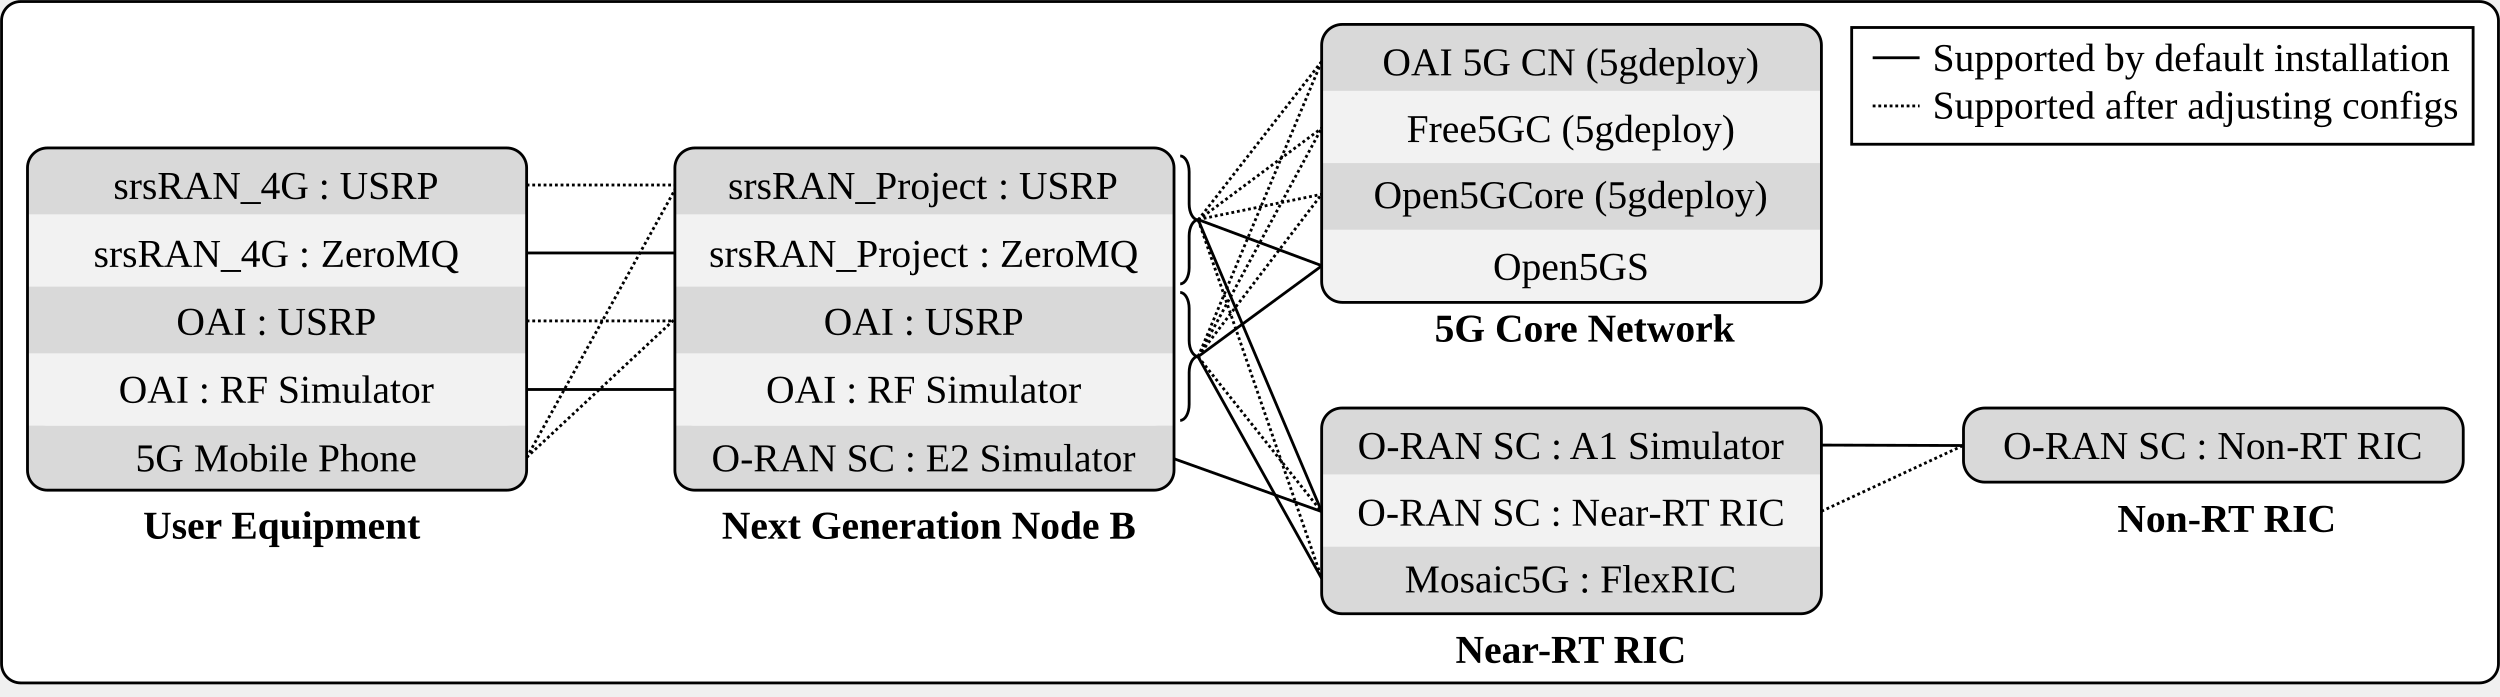
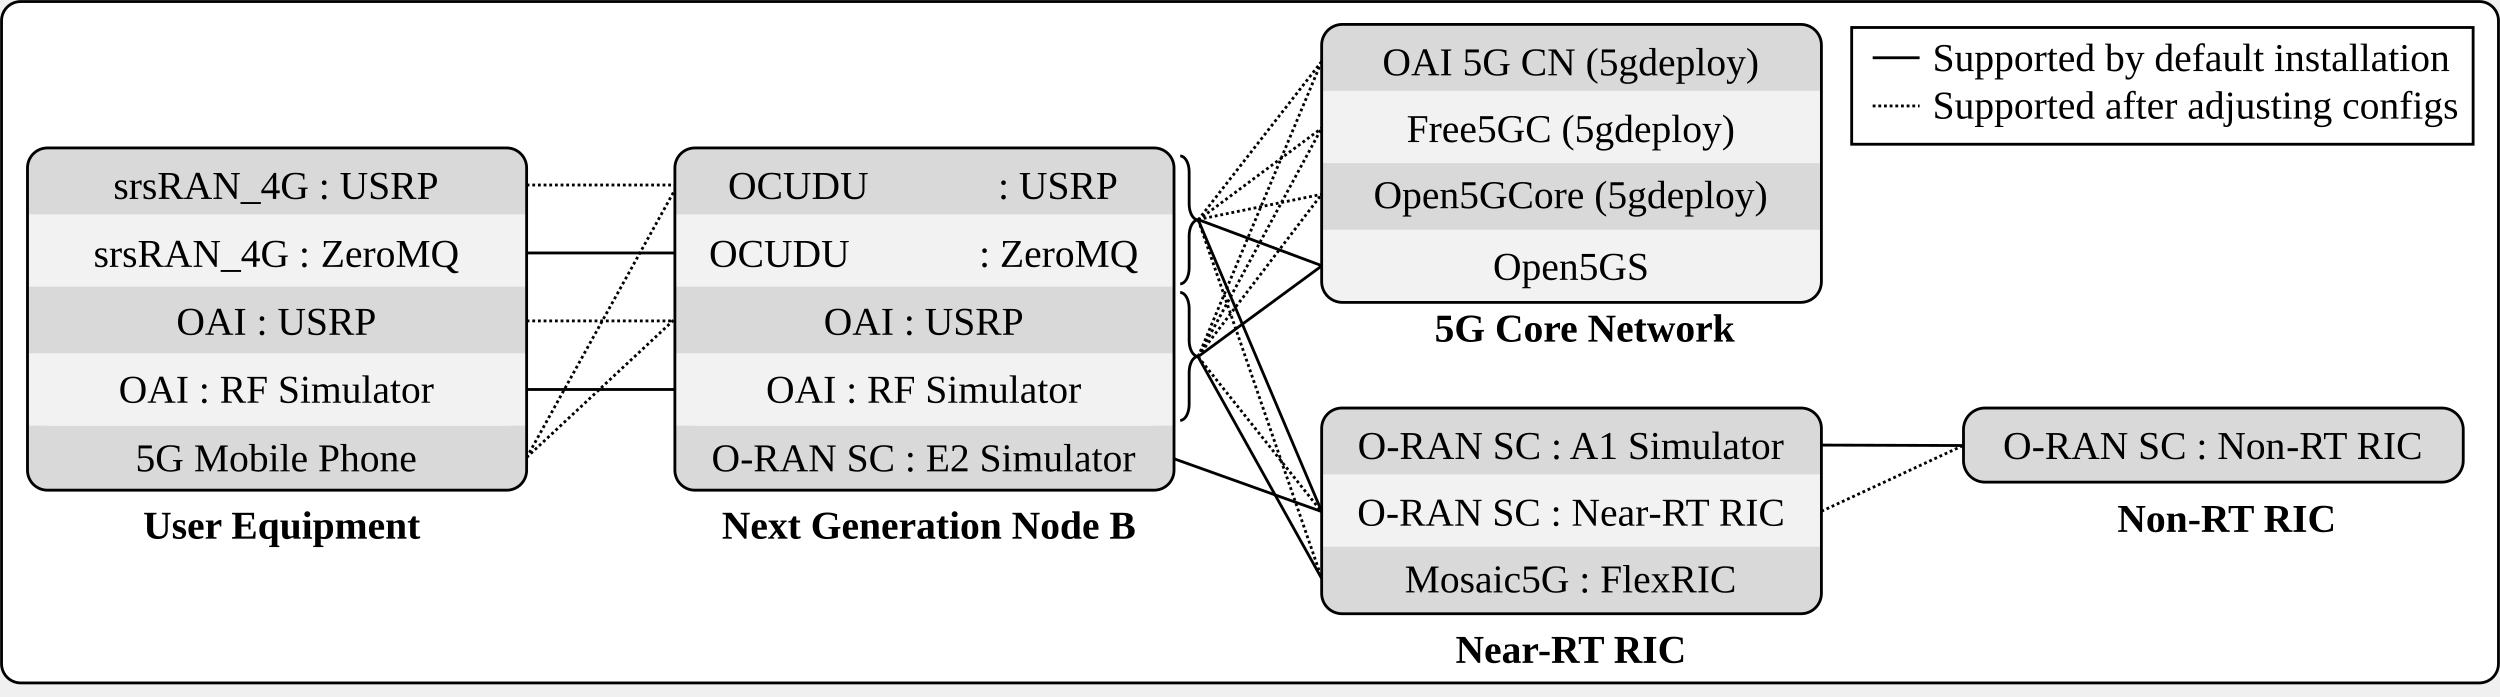
<svg xmlns="http://www.w3.org/2000/svg" width="4047" height="1127" xml:space="preserve" overflow="hidden">
  <g transform="translate(-177 -684)">
    <path d="M179.5 717.438C179.5 700.352 193.351 686.5 210.438 686.5L4190.56 686.5C4207.65 686.5 4221.5 700.352 4221.5 717.438L4221.5 1758.56C4221.5 1775.65 4207.65 1789.5 4190.56 1789.5L210.438 1789.5C193.351 1789.5 179.5 1775.65 179.5 1758.56Z" stroke="#000000" stroke-width="4.583" stroke-miterlimit="8" fill="#FFFFFF" fill-rule="evenodd" />
    <path d="M2071.5 1424.5 2317.13 1512.38" stroke="#000000" stroke-width="4.583" stroke-miterlimit="8" fill="none" fill-rule="evenodd" />
    <path d="M1029.5 983.5 1273.76 983.5" stroke="#000000" stroke-width="4.583" stroke-miterlimit="8" stroke-dasharray="4.583 4.583" fill="none" fill-rule="evenodd" />
    <path d="M1029.5 1093.5 1275.13 1093.5" stroke="#000000" stroke-width="4.583" stroke-miterlimit="8" fill="none" fill-rule="evenodd" />
    <path d="M0 0 244.259 441.244" stroke="#000000" stroke-width="4.583" stroke-miterlimit="8" stroke-dasharray="4.583 4.583" fill="none" fill-rule="evenodd" transform="matrix(1 0 0 -1 1029.5 1424.74)" />
    <path d="M1029.5 1314.5 1275.13 1314.5" stroke="#000000" stroke-width="4.583" stroke-miterlimit="8" fill="none" fill-rule="evenodd" />
    <path d="M1029.5 1203.5 1269.56 1203.5" stroke="#000000" stroke-width="4.583" stroke-miterlimit="8" stroke-dasharray="4.583 4.583" fill="none" fill-rule="evenodd" />
    <path d="M2087.5 936.5C2095.51 936.5 2102 948.042 2102 962.281L2102 1014.22C2102 1028.46 2108.49 1040 2116.5 1040 2108.49 1040 2102 1051.54 2102 1065.78L2102 1117.72C2102 1131.96 2095.51 1143.5 2087.5 1143.5" stroke="#000000" stroke-width="4.583" stroke-miterlimit="8" fill="none" fill-rule="evenodd" />
    <path d="M2087.5 1157.5C2095.51 1157.5 2102 1169.04 2102 1183.28L2102 1235.22C2102 1249.46 2108.49 1261 2116.5 1261 2108.49 1261 2102 1272.54 2102 1286.78L2102 1338.72C2102 1352.96 2095.51 1364.5 2087.5 1364.5" stroke="#000000" stroke-width="4.583" stroke-miterlimit="8" fill="none" fill-rule="evenodd" />
    <path d="M1269 955.4C1269 937.506 1283.51 923 1301.4 923L2044.6 923C2062.49 923 2077 937.506 2077 955.4L2077 1443.6C2077 1461.49 2062.49 1476 2044.6 1476L1301.4 1476C1283.51 1476 1269 1461.49 1269 1443.6Z" fill="#D9D9D9" fill-rule="evenodd" />
    <path d="M2043.2 1373 1302.8 1373C1284.13 1373 1269 1357.87 1269 1339.2L1269 1256 2077 1256 2077 1339.2C2077 1357.87 2061.87 1373 2043.2 1373Z" fill="#F2F2F2" fill-rule="evenodd" />
    <rect x="1269" y="1031" width="808" height="117" fill="#F2F2F2" />
    <text font-family="Times New Roman,Times New Roman_MSFontService,sans-serif" font-weight="400" font-size="64" transform="matrix(1 0 0 1 1510.44 1226)">OAI : USRP</text>
-     <text font-family="Times New Roman,Times New Roman_MSFontService,sans-serif" font-weight="400" font-size="64" transform="matrix(1 0 0 1 1324.81 1116)">srsRAN_Project</text>
+     <text font-family="Times New Roman,Times New Roman_MSFontService,sans-serif" font-weight="400" font-size="64" transform="matrix(1 0 0 1 1324.81 1116)">OCUDU</text>
    <text font-family="Times New Roman,Times New Roman_MSFontService,sans-serif" font-weight="400" font-size="64" transform="matrix(1 0 0 1 1761.95 1116)">: </text>
    <text font-family="Times New Roman,Times New Roman_MSFontService,sans-serif" font-weight="400" font-size="64" transform="matrix(1 0 0 1 1795.75 1116)">ZeroMQ</text>
-     <text font-family="Times New Roman,Times New Roman_MSFontService,sans-serif" font-weight="400" font-size="64" transform="matrix(1 0 0 1 1355.52 1006)">srsRAN_Project</text>
+     <text font-family="Times New Roman,Times New Roman_MSFontService,sans-serif" font-weight="400" font-size="64" transform="matrix(1 0 0 1 1355.52 1006)">OCUDU</text>
    <text font-family="Times New Roman,Times New Roman_MSFontService,sans-serif" font-weight="400" font-size="64" transform="matrix(1 0 0 1 1792.66 1006)">: USRP</text>
    <text font-family="Times New Roman,Times New Roman_MSFontService,sans-serif" font-weight="400" font-size="64" transform="matrix(1 0 0 1 1328.82 1447)">O</text>
    <text font-family="Times New Roman,Times New Roman_MSFontService,sans-serif" font-weight="400" font-size="64" transform="matrix(1 0 0 1 1375.23 1447)">-</text>
    <text font-family="Times New Roman,Times New Roman_MSFontService,sans-serif" font-weight="400" font-size="64" transform="matrix(1 0 0 1 1396.43 1447)">RAN SC : E2 Simulator</text>
    <text font-family="Times New Roman,Times New Roman_MSFontService,sans-serif" font-weight="700" font-size="64" transform="matrix(1 0 0 1 1345.48 1556)">Next Generation Node B</text>
    <rect x="1269" y="1257" width="808" height="116" fill="#F2F2F2" />
    <text font-family="Times New Roman,Times New Roman_MSFontService,sans-serif" font-weight="400" font-size="64" transform="matrix(1 0 0 1 1417.05 1336)">OAI : RF Simulator</text>
    <path d="M1269.5 955.737C1269.5 937.933 1283.93 923.5 1301.74 923.5L2045.26 923.5C2063.07 923.5 2077.5 937.933 2077.5 955.737L2077.5 1445.26C2077.5 1463.07 2063.07 1477.5 2045.26 1477.5L1301.74 1477.5C1283.93 1477.5 1269.5 1463.07 1269.5 1445.26Z" stroke="#000000" stroke-width="4.583" stroke-miterlimit="8" fill="none" fill-rule="evenodd" />
    <path d="M221 955.4C221 937.506 235.506 923 253.4 923L996.599 923C1014.49 923 1029 937.506 1029 955.4L1029 1443.6C1029 1461.49 1014.49 1476 996.599 1476L253.4 1476C235.506 1476 221 1461.49 221 1443.6Z" fill="#D9D9D9" fill-rule="evenodd" />
    <path d="M995.199 1373 254.801 1373C236.133 1373 221 1357.87 221 1339.2L221 1256 1029 1256 1029 1339.2C1029 1357.87 1013.87 1373 995.199 1373Z" fill="#F2F2F2" fill-rule="evenodd" />
    <rect x="221" y="1031" width="808" height="117" fill="#F2F2F2" />
    <text font-family="Times New Roman,Times New Roman_MSFontService,sans-serif" font-weight="400" font-size="64" transform="matrix(1 0 0 1 462.53 1226)">OAI : USRP</text>
    <text font-family="Times New Roman,Times New Roman_MSFontService,sans-serif" font-weight="400" font-size="64" transform="matrix(1 0 0 1 328.467 1116)">srsRAN_4G : </text>
    <text font-family="Times New Roman,Times New Roman_MSFontService,sans-serif" font-weight="400" font-size="64" transform="matrix(1 0 0 1 696.28 1116)">ZeroMQ</text>
    <text font-family="Times New Roman,Times New Roman_MSFontService,sans-serif" font-weight="400" font-size="64" transform="matrix(1 0 0 1 360.551 1006)">srsRAN_4G : USRP</text>
    <text font-family="Times New Roman,Times New Roman_MSFontService,sans-serif" font-weight="400" font-size="64" transform="matrix(1 0 0 1 396.358 1447)">5G </text>
    <text font-family="Times New Roman,Times New Roman_MSFontService,sans-serif" font-weight="400" font-size="64" transform="matrix(1 0 0 1 490.889 1447)">Mobile Phone</text>
    <text font-family="Times New Roman,Times New Roman_MSFontService,sans-serif" font-weight="700" font-size="64" transform="matrix(1 0 0 1 408.725 1556)">User Equipment</text>
    <rect x="221" y="1257" width="808" height="116" fill="#F2F2F2" />
    <text font-family="Times New Roman,Times New Roman_MSFontService,sans-serif" font-weight="400" font-size="64" transform="matrix(1 0 0 1 369.144 1336)">OAI : RF Simulator</text>
    <path d="M221.5 955.737C221.5 937.933 235.933 923.5 253.737 923.5L997.263 923.5C1015.07 923.5 1029.5 937.933 1029.5 955.737L1029.5 1445.26C1029.5 1463.07 1015.07 1477.5 997.263 1477.5L253.737 1477.5C235.933 1477.5 221.5 1463.07 221.5 1445.26Z" stroke="#000000" stroke-width="4.583" stroke-miterlimit="8" fill="none" fill-rule="evenodd" />
    <path d="M3355.5 1379.24C3355.5 1360.05 3371.05 1344.5 3390.24 1344.5L4129.76 1344.5C4148.95 1344.5 4164.5 1360.05 4164.5 1379.24L4164.5 1429.76C4164.5 1448.95 4148.95 1464.5 4129.76 1464.5L3390.24 1464.5C3371.05 1464.5 3355.5 1448.95 3355.5 1429.76Z" stroke="#000000" stroke-width="4.583" stroke-miterlimit="8" fill="#D9D9D9" fill-rule="evenodd" />
    <text font-family="Times New Roman,Times New Roman_MSFontService,sans-serif" font-weight="400" font-size="64" transform="matrix(1 0 0 1 3419.52 1427)">O</text>
    <text font-family="Times New Roman,Times New Roman_MSFontService,sans-serif" font-weight="400" font-size="64" transform="matrix(1 0 0 1 3465.93 1427)">-</text>
    <text font-family="Times New Roman,Times New Roman_MSFontService,sans-serif" font-weight="400" font-size="64" transform="matrix(1 0 0 1 3487.13 1427)">RAN SC : Non</text>
    <text font-family="Times New Roman,Times New Roman_MSFontService,sans-serif" font-weight="400" font-size="64" transform="matrix(1 0 0 1 3877.86 1427)">-</text>
    <text font-family="Times New Roman,Times New Roman_MSFontService,sans-serif" font-weight="400" font-size="64" transform="matrix(1 0 0 1 3899.06 1427)">RT RIC</text>
    <text font-family="Times New Roman,Times New Roman_MSFontService,sans-serif" font-weight="700" font-size="64" transform="matrix(1 0 0 1 3604.58 1545)">Non</text>
    <text font-family="Times New Roman,Times New Roman_MSFontService,sans-serif" font-weight="700" font-size="64" transform="matrix(1 0 0 1 3718.59 1545)">-</text>
    <text font-family="Times New Roman,Times New Roman_MSFontService,sans-serif" font-weight="700" font-size="64" transform="matrix(1 0 0 1 3739.79 1545)">RT RIC</text>
    <rect x="3174.5" y="728.5" width="1006" height="189" stroke="#000000" stroke-width="4.583" stroke-miterlimit="8" fill="#FFFFFF" />
    <path d="M3208.5 777.5 3284.46 777.5" stroke="#000000" stroke-width="4.583" stroke-miterlimit="8" fill="none" fill-rule="evenodd" />
    <text font-family="Times New Roman,Times New Roman_MSFontService,sans-serif" font-weight="400" font-size="64" transform="matrix(1 0 0 1 3305.47 799)">Supported by default installation</text>
    <text font-family="Times New Roman,Times New Roman_MSFontService,sans-serif" font-weight="400" font-size="64" transform="matrix(1 0 0 1 3305.47 876)">Supported after adjusting configs</text>
    <path d="M3208.5 855.5 3284.46 855.5" stroke="#000000" stroke-width="4.583" stroke-miterlimit="8" stroke-dasharray="4.583 4.583" fill="none" fill-rule="evenodd" />
    <path d="M0 0 239.782 223.945" stroke="#000000" stroke-width="4.583" stroke-miterlimit="8" stroke-dasharray="4.583 4.583" fill="none" fill-rule="evenodd" transform="matrix(1 0 0 -1 1029.5 1424.45)" />
    <text font-family="Times New Roman,Times New Roman_MSFontService,sans-serif" font-weight="700" font-size="64" transform="matrix(1 0 0 1 2533.17 1757)">Near</text>
    <text font-family="Times New Roman,Times New Roman_MSFontService,sans-serif" font-weight="700" font-size="64" transform="matrix(1 0 0 1 2666.57 1757)">-</text>
    <text font-family="Times New Roman,Times New Roman_MSFontService,sans-serif" font-weight="700" font-size="64" transform="matrix(1 0 0 1 2687.77 1757)">RT RIC</text>
    <path d="M2316 1375.52C2316 1358.11 2330.11 1344 2347.52 1344L3093.48 1344C3110.89 1344 3125 1358.11 3125 1375.52L3125 1645.48C3125 1662.89 3110.89 1677 3093.48 1677L2347.52 1677C2330.11 1677 2316 1662.89 2316 1645.48Z" fill="#D9D9D9" fill-rule="evenodd" />
    <rect x="2316" y="1452" width="809" height="117" fill="#F2F2F2" />
    <path d="M2316.5 1377.4C2316.5 1359.23 2331.23 1344.5 2349.4 1344.5L3092.6 1344.5C3110.77 1344.5 3125.5 1359.23 3125.5 1377.4L3125.5 1644.6C3125.5 1662.77 3110.77 1677.5 3092.6 1677.5L2349.4 1677.5C2331.23 1677.5 2316.5 1662.77 2316.5 1644.6Z" stroke="#000000" stroke-width="4.583" stroke-miterlimit="8" fill="none" fill-rule="evenodd" />
    <text font-family="Times New Roman,Times New Roman_MSFontService,sans-serif" font-weight="400" font-size="64" transform="matrix(1 0 0 1 2450.93 1643)">Mosaic5G : FlexRIC</text>
    <text font-family="Times New Roman,Times New Roman_MSFontService,sans-serif" font-weight="400" font-size="64" transform="matrix(1 0 0 1 2374.15 1535)">O</text>
    <text font-family="Times New Roman,Times New Roman_MSFontService,sans-serif" font-weight="400" font-size="64" transform="matrix(1 0 0 1 2420.56 1535)">-</text>
    <text font-family="Times New Roman,Times New Roman_MSFontService,sans-serif" font-weight="400" font-size="64" transform="matrix(1 0 0 1 2441.76 1535)">RAN SC : Near</text>
    <text font-family="Times New Roman,Times New Roman_MSFontService,sans-serif" font-weight="400" font-size="64" transform="matrix(1 0 0 1 2845.53 1535)">-</text>
    <text font-family="Times New Roman,Times New Roman_MSFontService,sans-serif" font-weight="400" font-size="64" transform="matrix(1 0 0 1 2866.73 1535)">RT RIC</text>
    <text font-family="Times New Roman,Times New Roman_MSFontService,sans-serif" font-weight="400" font-size="64" transform="matrix(1 0 0 1 2374.77 1427)">O</text>
    <text font-family="Times New Roman,Times New Roman_MSFontService,sans-serif" font-weight="400" font-size="64" transform="matrix(1 0 0 1 2421.18 1427)">-</text>
    <text font-family="Times New Roman,Times New Roman_MSFontService,sans-serif" font-weight="400" font-size="64" transform="matrix(1 0 0 1 2442.38 1427)">RAN SC : A1 Simulator</text>
    <path d="M3091.2 1173 2349.8 1173C2331.13 1173 2316 1157.87 2316 1139.2L2316 1056 3125 1056 3125 1139.2C3125 1157.87 3109.87 1173 3091.2 1173Z" fill="#F2F2F2" fill-rule="evenodd" />
    <path d="M2348.35 723 3092.65 723C3110.52 723 3125 737.484 3125 755.351L3125 1056 2316 1056 2316 755.351C2316 737.484 2330.48 723 2348.35 723Z" fill="#D9D9D9" fill-rule="evenodd" />
    <rect x="2316" y="831" width="809" height="117" fill="#F2F2F2" />
    <path d="M2316.5 756.948C2316.5 738.475 2331.48 723.5 2349.95 723.5L3092.05 723.5C3110.52 723.5 3125.5 738.475 3125.5 756.948L3125.5 1140.05C3125.5 1158.52 3110.52 1173.5 3092.05 1173.5L2349.95 1173.5C2331.48 1173.5 2316.5 1158.52 2316.5 1140.05Z" stroke="#000000" stroke-width="4.583" stroke-miterlimit="8" fill="none" fill-rule="evenodd" />
    <text font-family="Times New Roman,Times New Roman_MSFontService,sans-serif" font-weight="400" font-size="64" transform="matrix(1 0 0 1 2400.51 1021)">Open5GCore (5gdeploy)</text>
    <text font-family="Times New Roman,Times New Roman_MSFontService,sans-serif" font-weight="400" font-size="64" transform="matrix(1 0 0 1 2454.08 914)">Free5GC (5gdeploy)</text>
    <text font-family="Times New Roman,Times New Roman_MSFontService,sans-serif" font-weight="400" font-size="64" transform="matrix(1 0 0 1 2414.83 806)">OAI 5G CN (5gdeploy)</text>
    <text font-family="Times New Roman,Times New Roman_MSFontService,sans-serif" font-weight="400" font-size="64" transform="matrix(1 0 0 1 2593.87 1137)">Open5GS</text>
    <text font-family="Times New Roman,Times New Roman_MSFontService,sans-serif" font-weight="700" font-size="64" transform="matrix(1 0 0 1 2499.31 1237)">5G Core Network</text>
    <path d="M2116.5 1261.5 2316.49 1512.51" stroke="#000000" stroke-width="4.583" stroke-miterlimit="8" stroke-dasharray="4.583 4.583" fill="none" fill-rule="evenodd" />
    <path d="M2116.5 1039.5 2316.49 1114.04" stroke="#000000" stroke-width="4.583" stroke-miterlimit="8" fill="none" fill-rule="evenodd" />
    <path d="M0 0 199.991 146.814" stroke="#000000" stroke-width="4.583" stroke-miterlimit="8" fill="none" fill-rule="evenodd" transform="matrix(1 0 0 -1 2116.5 1261.31)" />
    <path d="M2116.5 1261.5 2316.49 1620.42" stroke="#000000" stroke-width="4.583" stroke-miterlimit="8" fill="none" fill-rule="evenodd" />
    <path d="M2116.5 1039.5 2316.49 1619.78" stroke="#000000" stroke-width="4.583" stroke-miterlimit="8" stroke-dasharray="4.583 4.583" fill="none" fill-rule="evenodd" />
    <path d="M0 0 199.991 370.141" stroke="#000000" stroke-width="4.583" stroke-miterlimit="8" stroke-dasharray="4.583 4.583" fill="none" fill-rule="evenodd" transform="matrix(1 0 0 -1 2116.5 1261.64)" />
    <path d="M0 0 199.99 478.057" stroke="#000000" stroke-width="4.583" stroke-miterlimit="8" stroke-dasharray="4.583 4.583" fill="none" fill-rule="evenodd" transform="matrix(1 0 0 -1 2116.5 1261.56)" />
    <path d="M0 0 199.991 40.871" stroke="#000000" stroke-width="4.583" stroke-miterlimit="8" stroke-dasharray="4.583 4.583" fill="none" fill-rule="evenodd" transform="matrix(1 0 0 -1 2116.5 1039.37)" />
    <path d="M0 0 199.991 148.788" stroke="#000000" stroke-width="4.583" stroke-miterlimit="8" stroke-dasharray="4.583 4.583" fill="none" fill-rule="evenodd" transform="matrix(1 0 0 -1 2116.5 1040.29)" />
    <path d="M0 0 199.99 256.704" stroke="#000000" stroke-width="4.583" stroke-miterlimit="8" stroke-dasharray="4.583 4.583" fill="none" fill-rule="evenodd" transform="matrix(1 0 0 -1 2116.5 1040.2)" />
    <path d="M0 0 199.991 262.225" stroke="#000000" stroke-width="4.583" stroke-miterlimit="8" stroke-dasharray="4.583 4.583" fill="none" fill-rule="evenodd" transform="matrix(1 0 0 -1 2116.5 1260.72)" />
    <path d="M2116.5 1039.5 2316.49 1511.86" stroke="#000000" stroke-width="4.583" stroke-miterlimit="8" fill="none" fill-rule="evenodd" />
    <path d="M0 0 230.864 107.201" stroke="#000000" stroke-width="4.583" stroke-miterlimit="8" stroke-dasharray="4.583 4.583" fill="none" fill-rule="evenodd" transform="matrix(1 0 0 -1 3125.5 1511.7)" />
    <path d="M3125.5 1404.5 3356.36 1405.22" stroke="#000000" stroke-width="4.583" stroke-miterlimit="8" fill="none" fill-rule="evenodd" />
  </g>
</svg>
